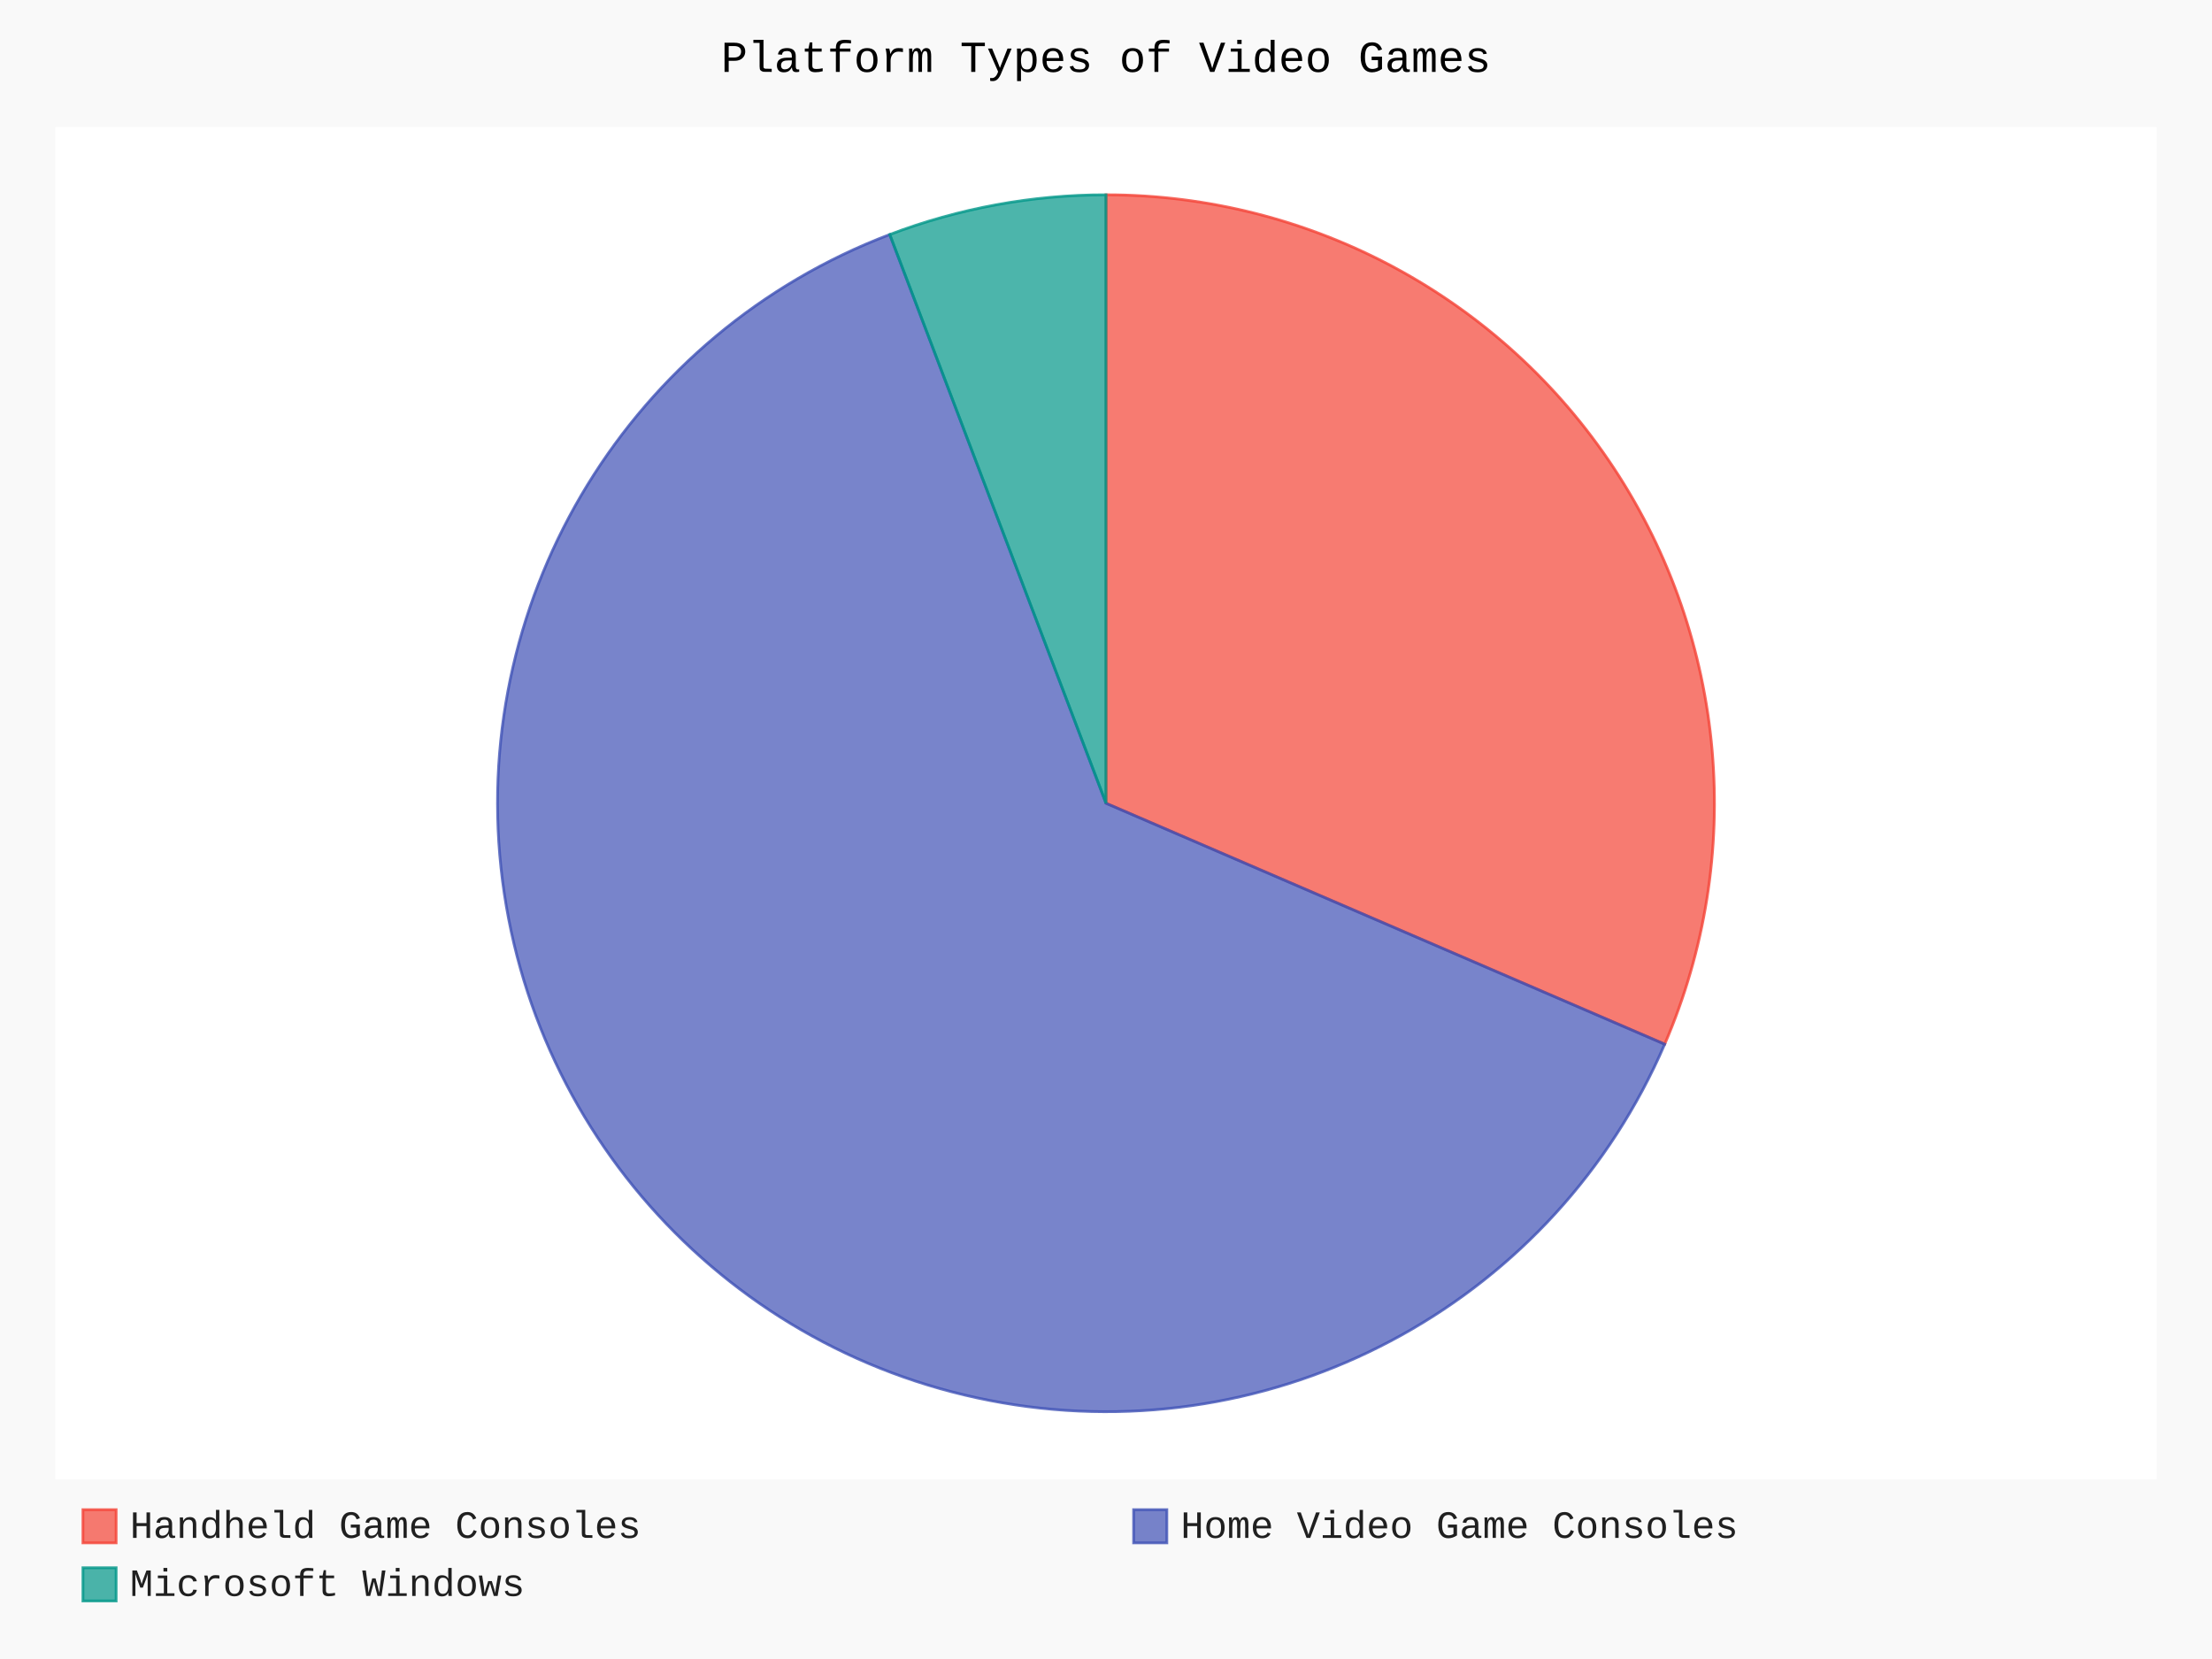
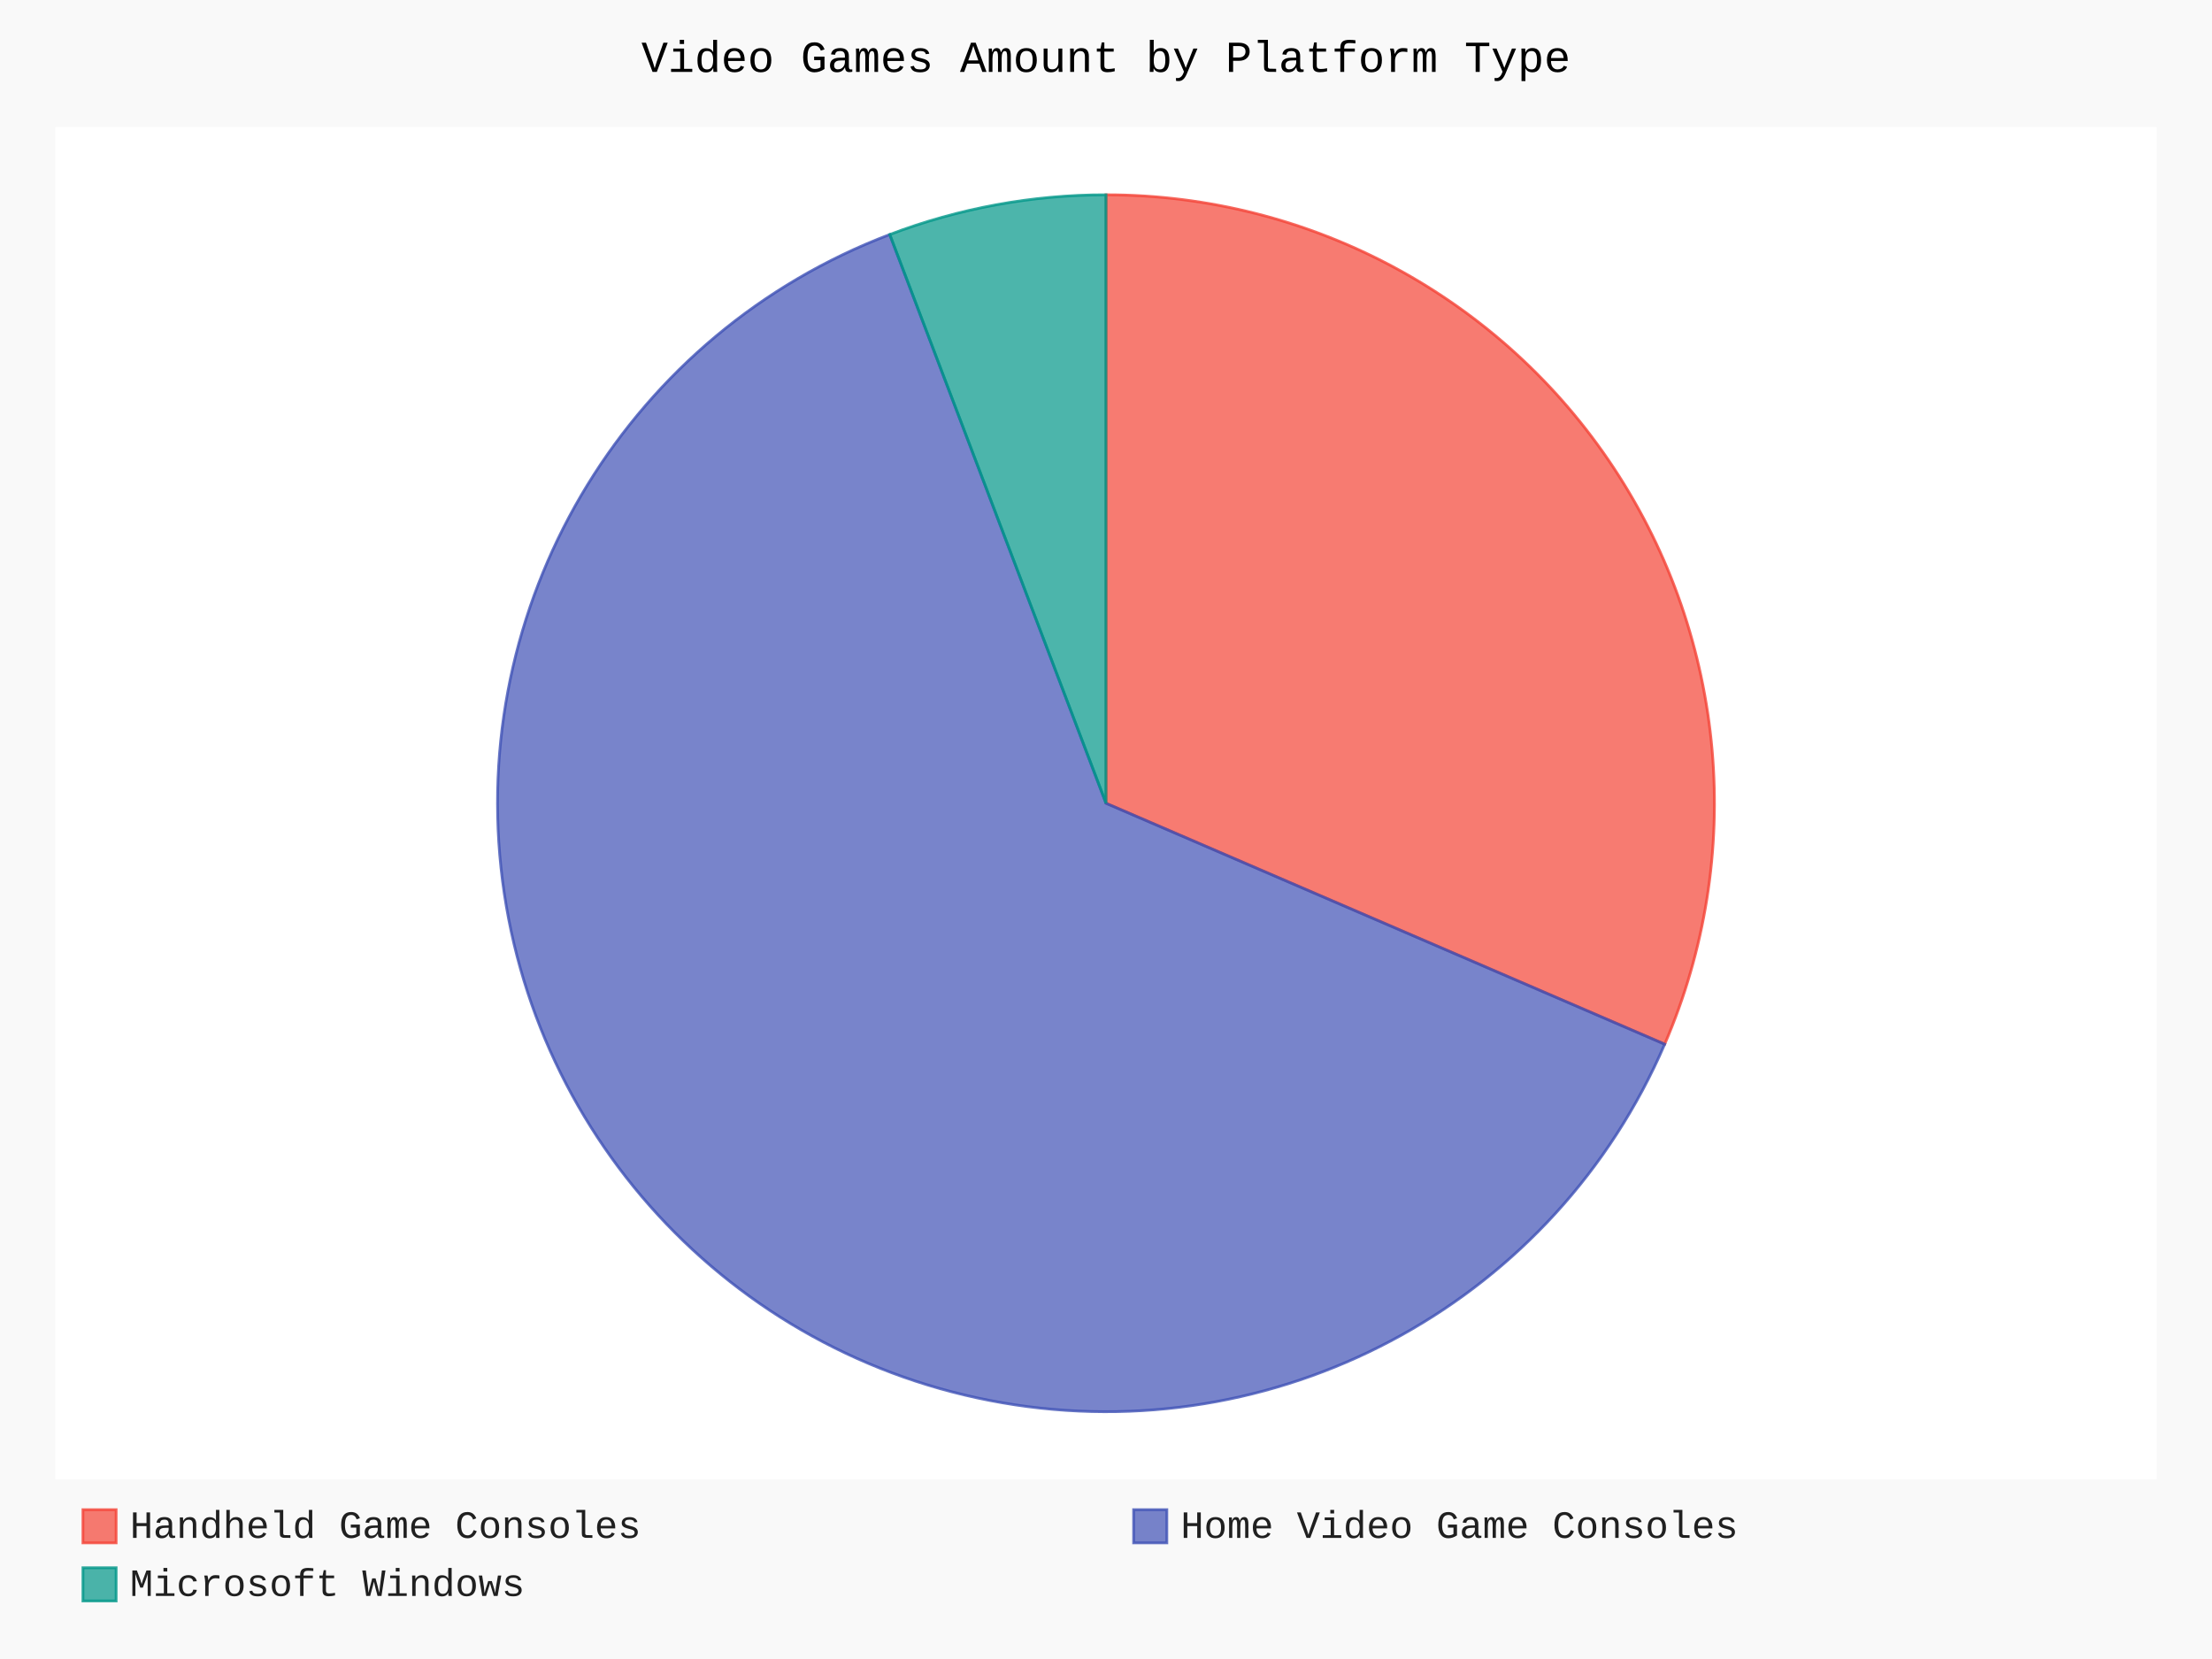
- <svg xmlns="http://www.w3.org/2000/svg" class="pygal-chart" id="chart-2cb8d4fa-87f5-4301-9583-902cd78f42c4" viewBox="0 0 800 600">
+ <svg xmlns="http://www.w3.org/2000/svg" class="pygal-chart" id="chart-224b13f1-6093-4688-9f68-d5a269cbf60b" viewBox="0 0 800 600">
  <defs>
-     <style type="text/css">#chart-2cb8d4fa-87f5-4301-9583-902cd78f42c4{-webkit-user-select:none;-webkit-font-smoothing:antialiased;font-family:Consolas,"Liberation Mono",Menlo,Courier,monospace}#chart-2cb8d4fa-87f5-4301-9583-902cd78f42c4 .title{font-family:Consolas,"Liberation Mono",Menlo,Courier,monospace;font-size:16px}#chart-2cb8d4fa-87f5-4301-9583-902cd78f42c4 .legends .legend text{font-family:Consolas,"Liberation Mono",Menlo,Courier,monospace;font-size:14px}#chart-2cb8d4fa-87f5-4301-9583-902cd78f42c4 .axis text{font-family:Consolas,"Liberation Mono",Menlo,Courier,monospace;font-size:10px}#chart-2cb8d4fa-87f5-4301-9583-902cd78f42c4 .axis text.major{font-family:Consolas,"Liberation Mono",Menlo,Courier,monospace;font-size:10px}#chart-2cb8d4fa-87f5-4301-9583-902cd78f42c4 .text-overlay text.value{font-family:Consolas,"Liberation Mono",Menlo,Courier,monospace;font-size:16px}#chart-2cb8d4fa-87f5-4301-9583-902cd78f42c4 .text-overlay text.label{font-family:Consolas,"Liberation Mono",Menlo,Courier,monospace;font-size:10px}#chart-2cb8d4fa-87f5-4301-9583-902cd78f42c4 .tooltip{font-family:Consolas,"Liberation Mono",Menlo,Courier,monospace;font-size:14px}#chart-2cb8d4fa-87f5-4301-9583-902cd78f42c4 text.no_data{font-family:Consolas,"Liberation Mono",Menlo,Courier,monospace;font-size:64px}
- #chart-2cb8d4fa-87f5-4301-9583-902cd78f42c4{background-color:rgba(249,249,249,1)}#chart-2cb8d4fa-87f5-4301-9583-902cd78f42c4 path,#chart-2cb8d4fa-87f5-4301-9583-902cd78f42c4 line,#chart-2cb8d4fa-87f5-4301-9583-902cd78f42c4 rect,#chart-2cb8d4fa-87f5-4301-9583-902cd78f42c4 circle{-webkit-transition:150ms;-moz-transition:150ms;transition:150ms}#chart-2cb8d4fa-87f5-4301-9583-902cd78f42c4 .graph &gt; .background{fill:rgba(249,249,249,1)}#chart-2cb8d4fa-87f5-4301-9583-902cd78f42c4 .plot &gt; .background{fill:rgba(255,255,255,1)}#chart-2cb8d4fa-87f5-4301-9583-902cd78f42c4 .graph{fill:rgba(0,0,0,.87)}#chart-2cb8d4fa-87f5-4301-9583-902cd78f42c4 text.no_data{fill:rgba(0,0,0,1)}#chart-2cb8d4fa-87f5-4301-9583-902cd78f42c4 .title{fill:rgba(0,0,0,1)}#chart-2cb8d4fa-87f5-4301-9583-902cd78f42c4 .legends .legend text{fill:rgba(0,0,0,.87)}#chart-2cb8d4fa-87f5-4301-9583-902cd78f42c4 .legends .legend:hover text{fill:rgba(0,0,0,1)}#chart-2cb8d4fa-87f5-4301-9583-902cd78f42c4 .axis .line{stroke:rgba(0,0,0,1)}#chart-2cb8d4fa-87f5-4301-9583-902cd78f42c4 .axis .guide.line{stroke:rgba(0,0,0,.54)}#chart-2cb8d4fa-87f5-4301-9583-902cd78f42c4 .axis .major.line{stroke:rgba(0,0,0,.87)}#chart-2cb8d4fa-87f5-4301-9583-902cd78f42c4 .axis text.major{fill:rgba(0,0,0,1)}#chart-2cb8d4fa-87f5-4301-9583-902cd78f42c4 .axis.y .guides:hover .guide.line,#chart-2cb8d4fa-87f5-4301-9583-902cd78f42c4 .line-graph .axis.x .guides:hover .guide.line,#chart-2cb8d4fa-87f5-4301-9583-902cd78f42c4 .stackedline-graph .axis.x .guides:hover .guide.line,#chart-2cb8d4fa-87f5-4301-9583-902cd78f42c4 .xy-graph .axis.x .guides:hover .guide.line{stroke:rgba(0,0,0,1)}#chart-2cb8d4fa-87f5-4301-9583-902cd78f42c4 .axis .guides:hover text{fill:rgba(0,0,0,1)}#chart-2cb8d4fa-87f5-4301-9583-902cd78f42c4 .reactive{fill-opacity:.7;stroke-opacity:.8}#chart-2cb8d4fa-87f5-4301-9583-902cd78f42c4 .ci{stroke:rgba(0,0,0,.87)}#chart-2cb8d4fa-87f5-4301-9583-902cd78f42c4 .reactive.active,#chart-2cb8d4fa-87f5-4301-9583-902cd78f42c4 .active .reactive{fill-opacity:.8;stroke-opacity:.9;stroke-width:4}#chart-2cb8d4fa-87f5-4301-9583-902cd78f42c4 .ci .reactive.active{stroke-width:1.5}#chart-2cb8d4fa-87f5-4301-9583-902cd78f42c4 .series text{fill:rgba(0,0,0,1)}#chart-2cb8d4fa-87f5-4301-9583-902cd78f42c4 .tooltip rect{fill:rgba(255,255,255,1);stroke:rgba(0,0,0,1);-webkit-transition:opacity 150ms;-moz-transition:opacity 150ms;transition:opacity 150ms}#chart-2cb8d4fa-87f5-4301-9583-902cd78f42c4 .tooltip .label{fill:rgba(0,0,0,.87)}#chart-2cb8d4fa-87f5-4301-9583-902cd78f42c4 .tooltip .label{fill:rgba(0,0,0,.87)}#chart-2cb8d4fa-87f5-4301-9583-902cd78f42c4 .tooltip .legend{font-size:.8em;fill:rgba(0,0,0,.54)}#chart-2cb8d4fa-87f5-4301-9583-902cd78f42c4 .tooltip .x_label{font-size:.6em;fill:rgba(0,0,0,1)}#chart-2cb8d4fa-87f5-4301-9583-902cd78f42c4 .tooltip .xlink{font-size:.5em;text-decoration:underline}#chart-2cb8d4fa-87f5-4301-9583-902cd78f42c4 .tooltip .value{font-size:1.5em}#chart-2cb8d4fa-87f5-4301-9583-902cd78f42c4 .bound{font-size:.5em}#chart-2cb8d4fa-87f5-4301-9583-902cd78f42c4 .max-value{font-size:.75em;fill:rgba(0,0,0,.54)}#chart-2cb8d4fa-87f5-4301-9583-902cd78f42c4 .map-element{fill:rgba(255,255,255,1);stroke:rgba(0,0,0,.54) !important}#chart-2cb8d4fa-87f5-4301-9583-902cd78f42c4 .map-element .reactive{fill-opacity:inherit;stroke-opacity:inherit}#chart-2cb8d4fa-87f5-4301-9583-902cd78f42c4 .color-0,#chart-2cb8d4fa-87f5-4301-9583-902cd78f42c4 .color-0 a:visited{stroke:#F44336;fill:#F44336}#chart-2cb8d4fa-87f5-4301-9583-902cd78f42c4 .color-1,#chart-2cb8d4fa-87f5-4301-9583-902cd78f42c4 .color-1 a:visited{stroke:#3F51B5;fill:#3F51B5}#chart-2cb8d4fa-87f5-4301-9583-902cd78f42c4 .color-2,#chart-2cb8d4fa-87f5-4301-9583-902cd78f42c4 .color-2 a:visited{stroke:#009688;fill:#009688}#chart-2cb8d4fa-87f5-4301-9583-902cd78f42c4 .text-overlay .color-0 text{fill:black}#chart-2cb8d4fa-87f5-4301-9583-902cd78f42c4 .text-overlay .color-1 text{fill:black}#chart-2cb8d4fa-87f5-4301-9583-902cd78f42c4 .text-overlay .color-2 text{fill:black}
- #chart-2cb8d4fa-87f5-4301-9583-902cd78f42c4 text.no_data{text-anchor:middle}#chart-2cb8d4fa-87f5-4301-9583-902cd78f42c4 .guide.line{fill:none}#chart-2cb8d4fa-87f5-4301-9583-902cd78f42c4 .centered{text-anchor:middle}#chart-2cb8d4fa-87f5-4301-9583-902cd78f42c4 .title{text-anchor:middle}#chart-2cb8d4fa-87f5-4301-9583-902cd78f42c4 .legends .legend text{fill-opacity:1}#chart-2cb8d4fa-87f5-4301-9583-902cd78f42c4 .axis.x text{text-anchor:middle}#chart-2cb8d4fa-87f5-4301-9583-902cd78f42c4 .axis.x:not(.web) text[transform]{text-anchor:start}#chart-2cb8d4fa-87f5-4301-9583-902cd78f42c4 .axis.x:not(.web) text[transform].backwards{text-anchor:end}#chart-2cb8d4fa-87f5-4301-9583-902cd78f42c4 .axis.y text{text-anchor:end}#chart-2cb8d4fa-87f5-4301-9583-902cd78f42c4 .axis.y text[transform].backwards{text-anchor:start}#chart-2cb8d4fa-87f5-4301-9583-902cd78f42c4 .axis.y2 text{text-anchor:start}#chart-2cb8d4fa-87f5-4301-9583-902cd78f42c4 .axis.y2 text[transform].backwards{text-anchor:end}#chart-2cb8d4fa-87f5-4301-9583-902cd78f42c4 .axis .guide.line{stroke-dasharray:4,4}#chart-2cb8d4fa-87f5-4301-9583-902cd78f42c4 .axis .major.guide.line{stroke-dasharray:6,6}#chart-2cb8d4fa-87f5-4301-9583-902cd78f42c4 .horizontal .axis.y .guide.line,#chart-2cb8d4fa-87f5-4301-9583-902cd78f42c4 .horizontal .axis.y2 .guide.line,#chart-2cb8d4fa-87f5-4301-9583-902cd78f42c4 .vertical .axis.x .guide.line{opacity:0}#chart-2cb8d4fa-87f5-4301-9583-902cd78f42c4 .horizontal .axis.always_show .guide.line,#chart-2cb8d4fa-87f5-4301-9583-902cd78f42c4 .vertical .axis.always_show .guide.line{opacity:1 !important}#chart-2cb8d4fa-87f5-4301-9583-902cd78f42c4 .axis.y .guides:hover .guide.line,#chart-2cb8d4fa-87f5-4301-9583-902cd78f42c4 .axis.y2 .guides:hover .guide.line,#chart-2cb8d4fa-87f5-4301-9583-902cd78f42c4 .axis.x .guides:hover .guide.line{opacity:1}#chart-2cb8d4fa-87f5-4301-9583-902cd78f42c4 .axis .guides:hover text{opacity:1}#chart-2cb8d4fa-87f5-4301-9583-902cd78f42c4 .nofill{fill:none}#chart-2cb8d4fa-87f5-4301-9583-902cd78f42c4 .subtle-fill{fill-opacity:.2}#chart-2cb8d4fa-87f5-4301-9583-902cd78f42c4 .dot{stroke-width:1px;fill-opacity:1}#chart-2cb8d4fa-87f5-4301-9583-902cd78f42c4 .dot.active{stroke-width:5px}#chart-2cb8d4fa-87f5-4301-9583-902cd78f42c4 .dot.negative{fill:transparent}#chart-2cb8d4fa-87f5-4301-9583-902cd78f42c4 text,#chart-2cb8d4fa-87f5-4301-9583-902cd78f42c4 tspan{stroke:none !important}#chart-2cb8d4fa-87f5-4301-9583-902cd78f42c4 .series text.active{opacity:1}#chart-2cb8d4fa-87f5-4301-9583-902cd78f42c4 .tooltip rect{fill-opacity:.95;stroke-width:.5}#chart-2cb8d4fa-87f5-4301-9583-902cd78f42c4 .tooltip text{fill-opacity:1}#chart-2cb8d4fa-87f5-4301-9583-902cd78f42c4 .showable{visibility:hidden}#chart-2cb8d4fa-87f5-4301-9583-902cd78f42c4 .showable.shown{visibility:visible}#chart-2cb8d4fa-87f5-4301-9583-902cd78f42c4 .gauge-background{fill:rgba(229,229,229,1);stroke:none}#chart-2cb8d4fa-87f5-4301-9583-902cd78f42c4 .bg-lines{stroke:rgba(249,249,249,1);stroke-width:2px}</style>
+     <style type="text/css">#chart-224b13f1-6093-4688-9f68-d5a269cbf60b{-webkit-user-select:none;-webkit-font-smoothing:antialiased;font-family:Consolas,"Liberation Mono",Menlo,Courier,monospace}#chart-224b13f1-6093-4688-9f68-d5a269cbf60b .title{font-family:Consolas,"Liberation Mono",Menlo,Courier,monospace;font-size:16px}#chart-224b13f1-6093-4688-9f68-d5a269cbf60b .legends .legend text{font-family:Consolas,"Liberation Mono",Menlo,Courier,monospace;font-size:14px}#chart-224b13f1-6093-4688-9f68-d5a269cbf60b .axis text{font-family:Consolas,"Liberation Mono",Menlo,Courier,monospace;font-size:10px}#chart-224b13f1-6093-4688-9f68-d5a269cbf60b .axis text.major{font-family:Consolas,"Liberation Mono",Menlo,Courier,monospace;font-size:10px}#chart-224b13f1-6093-4688-9f68-d5a269cbf60b .text-overlay text.value{font-family:Consolas,"Liberation Mono",Menlo,Courier,monospace;font-size:16px}#chart-224b13f1-6093-4688-9f68-d5a269cbf60b .text-overlay text.label{font-family:Consolas,"Liberation Mono",Menlo,Courier,monospace;font-size:10px}#chart-224b13f1-6093-4688-9f68-d5a269cbf60b .tooltip{font-family:Consolas,"Liberation Mono",Menlo,Courier,monospace;font-size:14px}#chart-224b13f1-6093-4688-9f68-d5a269cbf60b text.no_data{font-family:Consolas,"Liberation Mono",Menlo,Courier,monospace;font-size:64px}
+ #chart-224b13f1-6093-4688-9f68-d5a269cbf60b{background-color:rgba(249,249,249,1)}#chart-224b13f1-6093-4688-9f68-d5a269cbf60b path,#chart-224b13f1-6093-4688-9f68-d5a269cbf60b line,#chart-224b13f1-6093-4688-9f68-d5a269cbf60b rect,#chart-224b13f1-6093-4688-9f68-d5a269cbf60b circle{-webkit-transition:150ms;-moz-transition:150ms;transition:150ms}#chart-224b13f1-6093-4688-9f68-d5a269cbf60b .graph &gt; .background{fill:rgba(249,249,249,1)}#chart-224b13f1-6093-4688-9f68-d5a269cbf60b .plot &gt; .background{fill:rgba(255,255,255,1)}#chart-224b13f1-6093-4688-9f68-d5a269cbf60b .graph{fill:rgba(0,0,0,.87)}#chart-224b13f1-6093-4688-9f68-d5a269cbf60b text.no_data{fill:rgba(0,0,0,1)}#chart-224b13f1-6093-4688-9f68-d5a269cbf60b .title{fill:rgba(0,0,0,1)}#chart-224b13f1-6093-4688-9f68-d5a269cbf60b .legends .legend text{fill:rgba(0,0,0,.87)}#chart-224b13f1-6093-4688-9f68-d5a269cbf60b .legends .legend:hover text{fill:rgba(0,0,0,1)}#chart-224b13f1-6093-4688-9f68-d5a269cbf60b .axis .line{stroke:rgba(0,0,0,1)}#chart-224b13f1-6093-4688-9f68-d5a269cbf60b .axis .guide.line{stroke:rgba(0,0,0,.54)}#chart-224b13f1-6093-4688-9f68-d5a269cbf60b .axis .major.line{stroke:rgba(0,0,0,.87)}#chart-224b13f1-6093-4688-9f68-d5a269cbf60b .axis text.major{fill:rgba(0,0,0,1)}#chart-224b13f1-6093-4688-9f68-d5a269cbf60b .axis.y .guides:hover .guide.line,#chart-224b13f1-6093-4688-9f68-d5a269cbf60b .line-graph .axis.x .guides:hover .guide.line,#chart-224b13f1-6093-4688-9f68-d5a269cbf60b .stackedline-graph .axis.x .guides:hover .guide.line,#chart-224b13f1-6093-4688-9f68-d5a269cbf60b .xy-graph .axis.x .guides:hover .guide.line{stroke:rgba(0,0,0,1)}#chart-224b13f1-6093-4688-9f68-d5a269cbf60b .axis .guides:hover text{fill:rgba(0,0,0,1)}#chart-224b13f1-6093-4688-9f68-d5a269cbf60b .reactive{fill-opacity:.7;stroke-opacity:.8}#chart-224b13f1-6093-4688-9f68-d5a269cbf60b .ci{stroke:rgba(0,0,0,.87)}#chart-224b13f1-6093-4688-9f68-d5a269cbf60b .reactive.active,#chart-224b13f1-6093-4688-9f68-d5a269cbf60b .active .reactive{fill-opacity:.8;stroke-opacity:.9;stroke-width:4}#chart-224b13f1-6093-4688-9f68-d5a269cbf60b .ci .reactive.active{stroke-width:1.5}#chart-224b13f1-6093-4688-9f68-d5a269cbf60b .series text{fill:rgba(0,0,0,1)}#chart-224b13f1-6093-4688-9f68-d5a269cbf60b .tooltip rect{fill:rgba(255,255,255,1);stroke:rgba(0,0,0,1);-webkit-transition:opacity 150ms;-moz-transition:opacity 150ms;transition:opacity 150ms}#chart-224b13f1-6093-4688-9f68-d5a269cbf60b .tooltip .label{fill:rgba(0,0,0,.87)}#chart-224b13f1-6093-4688-9f68-d5a269cbf60b .tooltip .label{fill:rgba(0,0,0,.87)}#chart-224b13f1-6093-4688-9f68-d5a269cbf60b .tooltip .legend{font-size:.8em;fill:rgba(0,0,0,.54)}#chart-224b13f1-6093-4688-9f68-d5a269cbf60b .tooltip .x_label{font-size:.6em;fill:rgba(0,0,0,1)}#chart-224b13f1-6093-4688-9f68-d5a269cbf60b .tooltip .xlink{font-size:.5em;text-decoration:underline}#chart-224b13f1-6093-4688-9f68-d5a269cbf60b .tooltip .value{font-size:1.5em}#chart-224b13f1-6093-4688-9f68-d5a269cbf60b .bound{font-size:.5em}#chart-224b13f1-6093-4688-9f68-d5a269cbf60b .max-value{font-size:.75em;fill:rgba(0,0,0,.54)}#chart-224b13f1-6093-4688-9f68-d5a269cbf60b .map-element{fill:rgba(255,255,255,1);stroke:rgba(0,0,0,.54) !important}#chart-224b13f1-6093-4688-9f68-d5a269cbf60b .map-element .reactive{fill-opacity:inherit;stroke-opacity:inherit}#chart-224b13f1-6093-4688-9f68-d5a269cbf60b .color-0,#chart-224b13f1-6093-4688-9f68-d5a269cbf60b .color-0 a:visited{stroke:#F44336;fill:#F44336}#chart-224b13f1-6093-4688-9f68-d5a269cbf60b .color-1,#chart-224b13f1-6093-4688-9f68-d5a269cbf60b .color-1 a:visited{stroke:#3F51B5;fill:#3F51B5}#chart-224b13f1-6093-4688-9f68-d5a269cbf60b .color-2,#chart-224b13f1-6093-4688-9f68-d5a269cbf60b .color-2 a:visited{stroke:#009688;fill:#009688}#chart-224b13f1-6093-4688-9f68-d5a269cbf60b .text-overlay .color-0 text{fill:black}#chart-224b13f1-6093-4688-9f68-d5a269cbf60b .text-overlay .color-1 text{fill:black}#chart-224b13f1-6093-4688-9f68-d5a269cbf60b .text-overlay .color-2 text{fill:black}
+ #chart-224b13f1-6093-4688-9f68-d5a269cbf60b text.no_data{text-anchor:middle}#chart-224b13f1-6093-4688-9f68-d5a269cbf60b .guide.line{fill:none}#chart-224b13f1-6093-4688-9f68-d5a269cbf60b .centered{text-anchor:middle}#chart-224b13f1-6093-4688-9f68-d5a269cbf60b .title{text-anchor:middle}#chart-224b13f1-6093-4688-9f68-d5a269cbf60b .legends .legend text{fill-opacity:1}#chart-224b13f1-6093-4688-9f68-d5a269cbf60b .axis.x text{text-anchor:middle}#chart-224b13f1-6093-4688-9f68-d5a269cbf60b .axis.x:not(.web) text[transform]{text-anchor:start}#chart-224b13f1-6093-4688-9f68-d5a269cbf60b .axis.x:not(.web) text[transform].backwards{text-anchor:end}#chart-224b13f1-6093-4688-9f68-d5a269cbf60b .axis.y text{text-anchor:end}#chart-224b13f1-6093-4688-9f68-d5a269cbf60b .axis.y text[transform].backwards{text-anchor:start}#chart-224b13f1-6093-4688-9f68-d5a269cbf60b .axis.y2 text{text-anchor:start}#chart-224b13f1-6093-4688-9f68-d5a269cbf60b .axis.y2 text[transform].backwards{text-anchor:end}#chart-224b13f1-6093-4688-9f68-d5a269cbf60b .axis .guide.line{stroke-dasharray:4,4}#chart-224b13f1-6093-4688-9f68-d5a269cbf60b .axis .major.guide.line{stroke-dasharray:6,6}#chart-224b13f1-6093-4688-9f68-d5a269cbf60b .horizontal .axis.y .guide.line,#chart-224b13f1-6093-4688-9f68-d5a269cbf60b .horizontal .axis.y2 .guide.line,#chart-224b13f1-6093-4688-9f68-d5a269cbf60b .vertical .axis.x .guide.line{opacity:0}#chart-224b13f1-6093-4688-9f68-d5a269cbf60b .horizontal .axis.always_show .guide.line,#chart-224b13f1-6093-4688-9f68-d5a269cbf60b .vertical .axis.always_show .guide.line{opacity:1 !important}#chart-224b13f1-6093-4688-9f68-d5a269cbf60b .axis.y .guides:hover .guide.line,#chart-224b13f1-6093-4688-9f68-d5a269cbf60b .axis.y2 .guides:hover .guide.line,#chart-224b13f1-6093-4688-9f68-d5a269cbf60b .axis.x .guides:hover .guide.line{opacity:1}#chart-224b13f1-6093-4688-9f68-d5a269cbf60b .axis .guides:hover text{opacity:1}#chart-224b13f1-6093-4688-9f68-d5a269cbf60b .nofill{fill:none}#chart-224b13f1-6093-4688-9f68-d5a269cbf60b .subtle-fill{fill-opacity:.2}#chart-224b13f1-6093-4688-9f68-d5a269cbf60b .dot{stroke-width:1px;fill-opacity:1}#chart-224b13f1-6093-4688-9f68-d5a269cbf60b .dot.active{stroke-width:5px}#chart-224b13f1-6093-4688-9f68-d5a269cbf60b .dot.negative{fill:transparent}#chart-224b13f1-6093-4688-9f68-d5a269cbf60b text,#chart-224b13f1-6093-4688-9f68-d5a269cbf60b tspan{stroke:none !important}#chart-224b13f1-6093-4688-9f68-d5a269cbf60b .series text.active{opacity:1}#chart-224b13f1-6093-4688-9f68-d5a269cbf60b .tooltip rect{fill-opacity:.95;stroke-width:.5}#chart-224b13f1-6093-4688-9f68-d5a269cbf60b .tooltip text{fill-opacity:1}#chart-224b13f1-6093-4688-9f68-d5a269cbf60b .showable{visibility:hidden}#chart-224b13f1-6093-4688-9f68-d5a269cbf60b .showable.shown{visibility:visible}#chart-224b13f1-6093-4688-9f68-d5a269cbf60b .gauge-background{fill:rgba(229,229,229,1);stroke:none}#chart-224b13f1-6093-4688-9f68-d5a269cbf60b .bg-lines{stroke:rgba(249,249,249,1);stroke-width:2px}</style>
  </defs>
  <g class="graph pie-graph vertical">
    <rect class="background" height="600" width="800" x="0" y="0" />
    <g class="plot" transform="translate(20, 46)">
      <rect class="background" height="489.0" width="760" x="0" y="0" />
      <g class="series serie-0 color-0">
        <g class="slices">
          <g class="slice">
            <path class="slice reactive tooltip-trigger" d="M380 24.45 A220.05 220.05 0 0 1 582.063 331.635 L380 244.5 A0 0 0 0 0 380 244.5 z" />
          </g>
        </g>
      </g>
      <g class="series serie-1 color-1">
        <g class="slices">
          <g class="slice">
            <path class="slice reactive tooltip-trigger" d="M582.063 331.635 A220.05 220.05 0 1 1 301.781 38.821 L380 244.5 A0 0 0 1 0 380 244.5 z" />
          </g>
        </g>
      </g>
      <g class="series serie-2 color-2">
        <g class="slices">
          <g class="slice">
            <path class="slice reactive tooltip-trigger" d="M301.781 38.821 A220.05 220.05 0 0 1 380 24.45 L380 244.5 A0 0 0 0 0 380 244.5 z" />
          </g>
        </g>
      </g>
    </g>
    <g class="titles">
-       <text class="title plot_title" x="400.0" y="26">Platform Types of Video Games</text>
+       <text class="title plot_title" x="400.0" y="26">Video Games Amount by Platform Type</text>
    </g>
    <g class="plot overlay" transform="translate(20, 46)">
      <g class="series serie-0 color-0" />
      <g class="series serie-1 color-1" />
      <g class="series serie-2 color-2" />
    </g>
    <g class="plot text-overlay" transform="translate(20, 46)">
      <g class="series serie-0 color-0" />
      <g class="series serie-1 color-1" />
      <g class="series serie-2 color-2" />
    </g>
    <g class="plot tooltip-overlay" transform="translate(20, 46)">
      <g class="tooltip" style="opacity: 0" transform="translate(0 0)">
        <rect class="tooltip-box" height="0" rx="0" ry="0" width="0" />
        <g class="text" />
      </g>
    </g>
    <g class="legends" transform="translate(30, 545)">
      <g class="legend reactive activate-serie" id="activate-serie-0">
        <rect class="color-0 reactive" height="12" width="12" x="0.0" y="1.0" />
        <text x="17.0" y="11.2">Handheld Game Consoles</text>
      </g>
      <g class="legend reactive activate-serie" id="activate-serie-1">
        <rect class="color-1 reactive" height="12" width="12" x="380.0" y="1.0" />
        <text x="397.0" y="11.2">Home Video Game Consoles</text>
      </g>
      <g class="legend reactive activate-serie" id="activate-serie-2">
        <rect class="color-2 reactive" height="12" width="12" x="0.0" y="22.0" />
        <text x="17.0" y="32.2">Microsoft Windows</text>
      </g>
    </g>
  </g>
</svg>
